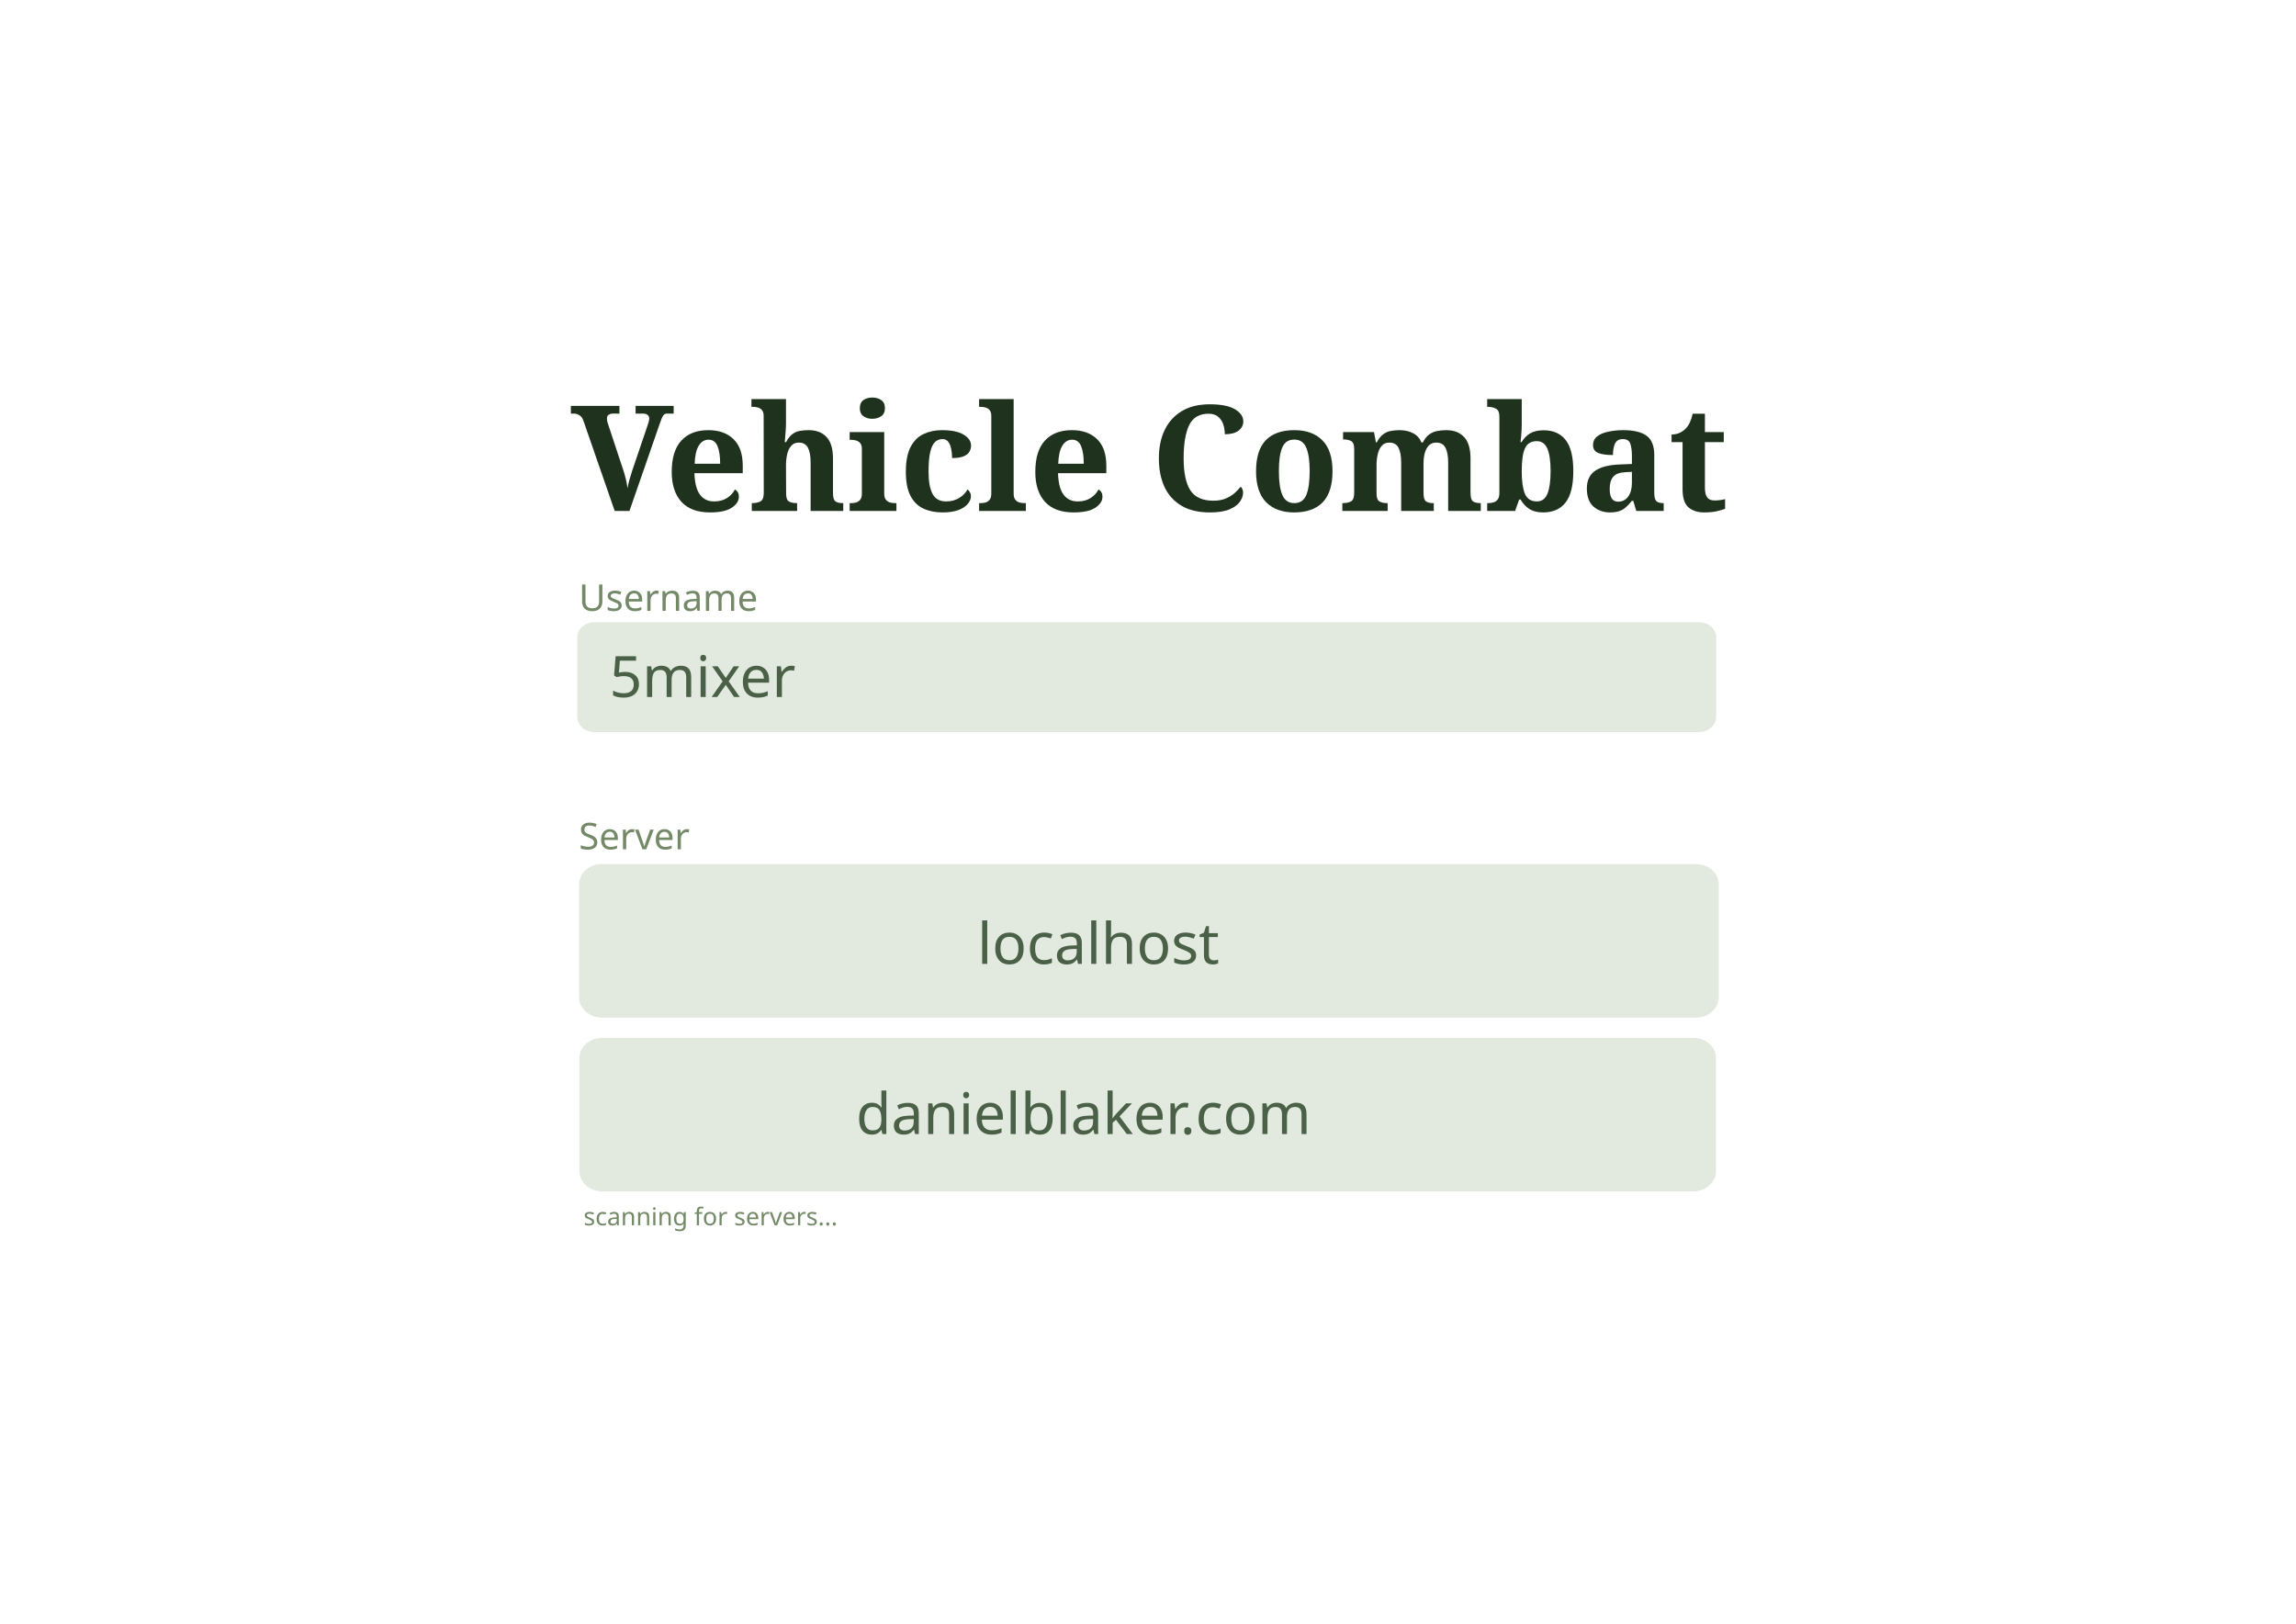
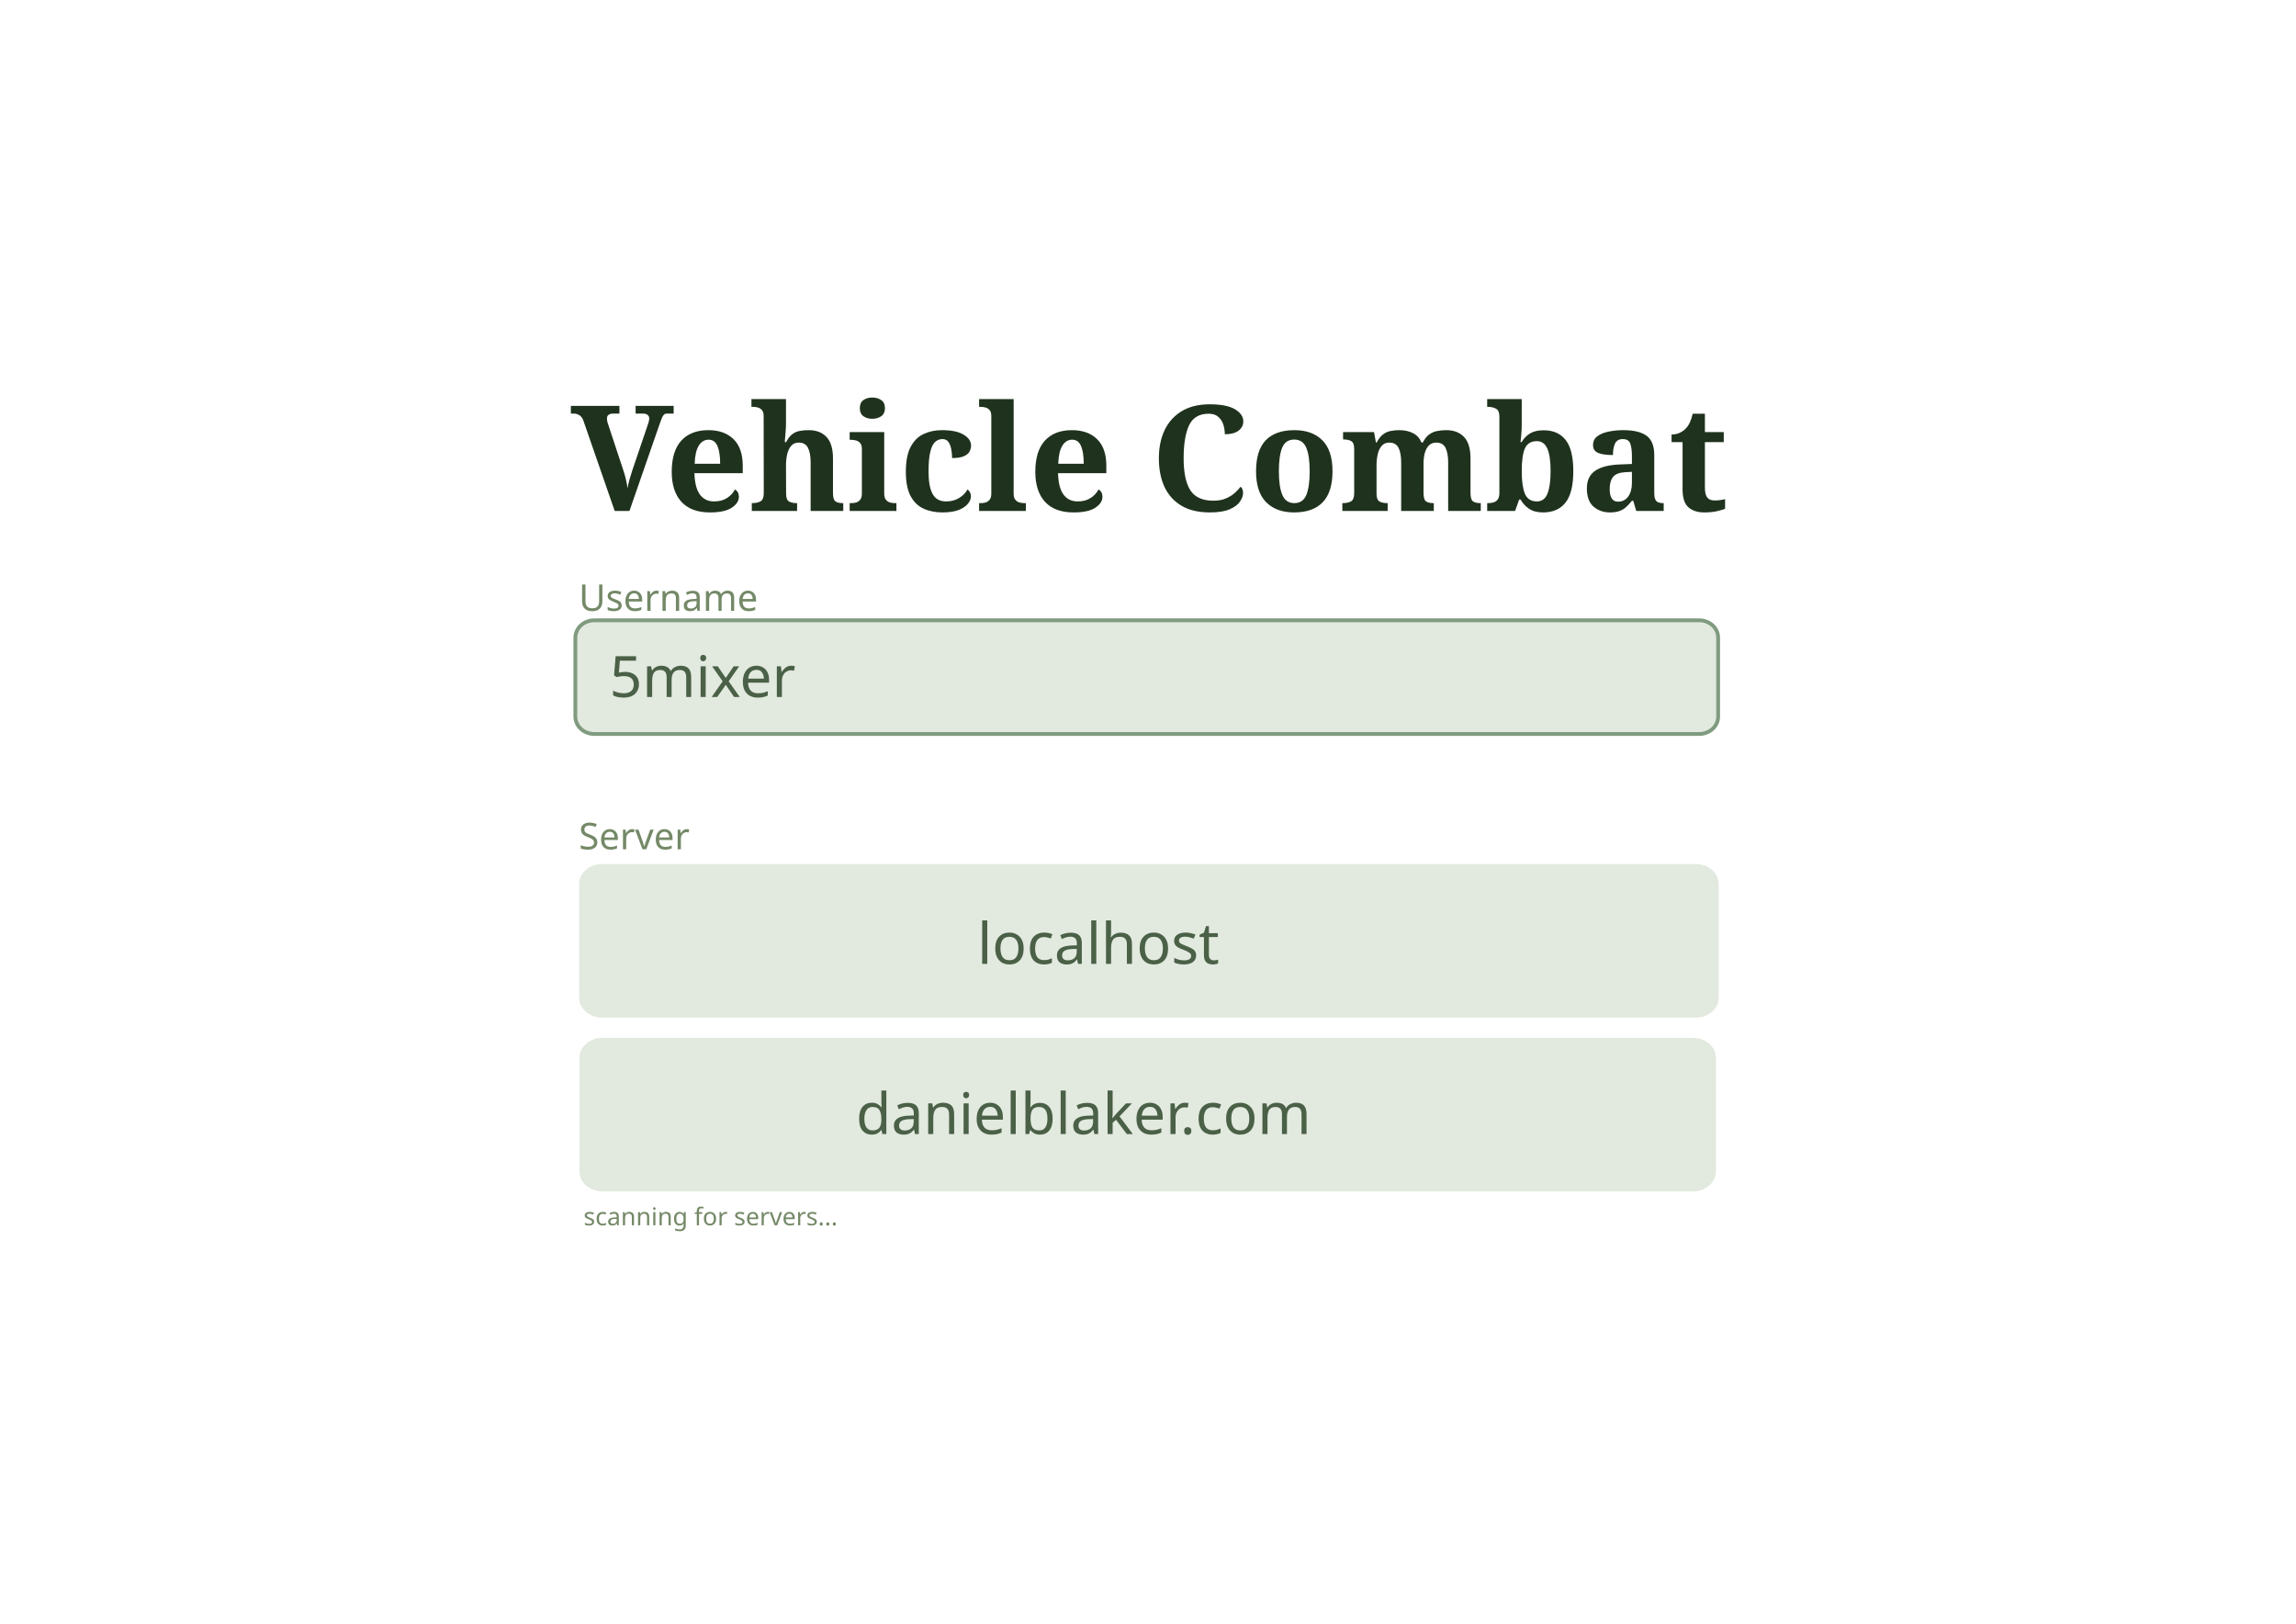
<svg xmlns="http://www.w3.org/2000/svg" width="297mm" height="210mm" viewBox="0 0 297 210" version="1.1" id="svg5">
  <defs id="defs2" />
  <g id="layer1">
    <text xml:space="preserve" style="font-size:19.05px;line-height:1.25;font-family:Cantarell;-inkscape-font-specification:Cantarell;letter-spacing:0px;word-spacing:0px;stroke-width:0.265" x="73.843" y="66.086" id="text790">
      <tspan id="tspan788" style="font-style:normal;font-variant:normal;font-weight:bold;font-stretch:normal;font-size:19.05px;font-family:'Noto Serif';-inkscape-font-specification:'Noto Serif Bold';fill:#1f321d;fill-opacity:1;stroke-width:0.265" x="73.843" y="66.086">Vehicle Combat</tspan>
    </text>
    <text xml:space="preserve" style="font-size:4.763px;line-height:1.25;font-family:Cantarell;-inkscape-font-specification:Cantarell;letter-spacing:0px;word-spacing:0px;fill:#748967;fill-opacity:1;stroke-width:0.265" x="74.874" y="79.003" id="text5308">
      <tspan id="tspan5306" style="font-style:normal;font-variant:normal;font-weight:normal;font-stretch:normal;font-size:4.763px;font-family:Hack;-inkscape-font-specification:Hack;fill:#748967;fill-opacity:1;stroke-width:0.265" x="74.874" y="79.003">Username</tspan>
    </text>
-     <rect style="opacity:1;fill:#e2e9de;fill-opacity:1;stroke:none;stroke-width:2.383;stroke-linecap:square;stroke-opacity:1;paint-order:markers fill stroke" id="rect10444" width="147.334" height="14.211" x="74.671" y="80.471" rx="2.205" ry="2.002" />
+     <rect style="opacity:1;fill:#e2e9de;fill-opacity:1;stroke:#809b80;stroke-width:0.983;stroke-linecap:square;stroke-opacity:1;paint-order:stroke fill markers;stroke-dasharray:none" id="rect10444" width="147.334" height="14.211" x="74.671" y="80.471" rx="2.205" ry="2.002" />
    <rect style="fill:#e2e9de;fill-opacity:1;stroke:none;stroke-width:2.818;stroke-linecap:square;stroke-opacity:1;paint-order:markers fill stroke" id="rect10444-1" width="147.417" height="19.862" x="74.911" y="111.75" rx="2.973" ry="2.602" />
    <text xml:space="preserve" style="font-size:7.408px;line-height:1.25;font-family:Cantarell;-inkscape-font-specification:Cantarell;letter-spacing:0px;word-spacing:0px;stroke-width:0.265" x="78.839" y="90.15" id="text5308-9">
      <tspan id="tspan5306-7" style="font-style:normal;font-variant:normal;font-weight:normal;font-stretch:normal;font-size:7.408px;font-family:Hack;-inkscape-font-specification:Hack;fill:#4a6047;fill-opacity:1;stroke-width:0.265" x="78.839" y="90.15">5mixer</tspan>
    </text>
    <text xml:space="preserve" style="font-size:7.408px;line-height:1.25;font-family:Cantarell;-inkscape-font-specification:Cantarell;letter-spacing:0px;word-spacing:0px;stroke-width:0.265" x="126.425" y="124.662" id="text5308-1-9">
      <tspan id="tspan5306-2-4" style="font-style:normal;font-variant:normal;font-weight:normal;font-stretch:normal;font-size:7.408px;font-family:Hack;-inkscape-font-specification:Hack;fill:#4a6047;fill-opacity:1;stroke-width:0.265" x="126.425" y="124.662">localhost</tspan>
    </text>
    <rect style="fill:#e2e9de;fill-opacity:1;stroke:none;stroke-width:2.814;stroke-linecap:square;stroke-opacity:1;paint-order:markers fill stroke" id="rect10444-1-7" width="147.013" height="19.862" x="74.954" y="134.227" rx="2.965" ry="2.602" />
    <text xml:space="preserve" style="font-size:7.408px;line-height:1.25;font-family:Cantarell;-inkscape-font-specification:Cantarell;letter-spacing:0px;word-spacing:0px;stroke-width:0.265" x="110.732" y="146.669" id="text5308-1-9-8">
      <tspan id="tspan5306-2-4-4" style="font-style:normal;font-variant:normal;font-weight:normal;font-stretch:normal;font-size:7.408px;font-family:Hack;-inkscape-font-specification:Hack;fill:#4a6047;fill-opacity:1;stroke-width:0.265" x="110.732" y="146.669">danielblaker.com</tspan>
    </text>
    <text xml:space="preserve" style="font-size:3.175px;line-height:1.25;font-family:Cantarell;-inkscape-font-specification:Cantarell;letter-spacing:0px;word-spacing:0px;fill:#748967;fill-opacity:1;stroke-width:0.265" x="75.483" y="158.473" id="text5308-1-9-8-5">
      <tspan id="tspan5306-2-4-4-0" style="font-style:normal;font-variant:normal;font-weight:normal;font-stretch:normal;font-size:3.175px;font-family:Hack;-inkscape-font-specification:Hack;fill:#748967;fill-opacity:1;stroke-width:0.265" x="75.483" y="158.473">scanning for servers...</tspan>
    </text>
    <text xml:space="preserve" style="font-size:4.763px;line-height:1.25;font-family:Cantarell;-inkscape-font-specification:Cantarell;letter-spacing:0px;word-spacing:0px;fill:#748967;fill-opacity:1;stroke-width:0.265" x="74.874" y="109.842" id="text12980">
      <tspan id="tspan12978" style="font-style:normal;font-variant:normal;font-weight:normal;font-stretch:normal;font-size:4.763px;font-family:Hack;-inkscape-font-specification:Hack;fill:#748967;fill-opacity:1;stroke-width:0.265" x="74.874" y="109.842">Server</tspan>
    </text>
  </g>
</svg>
